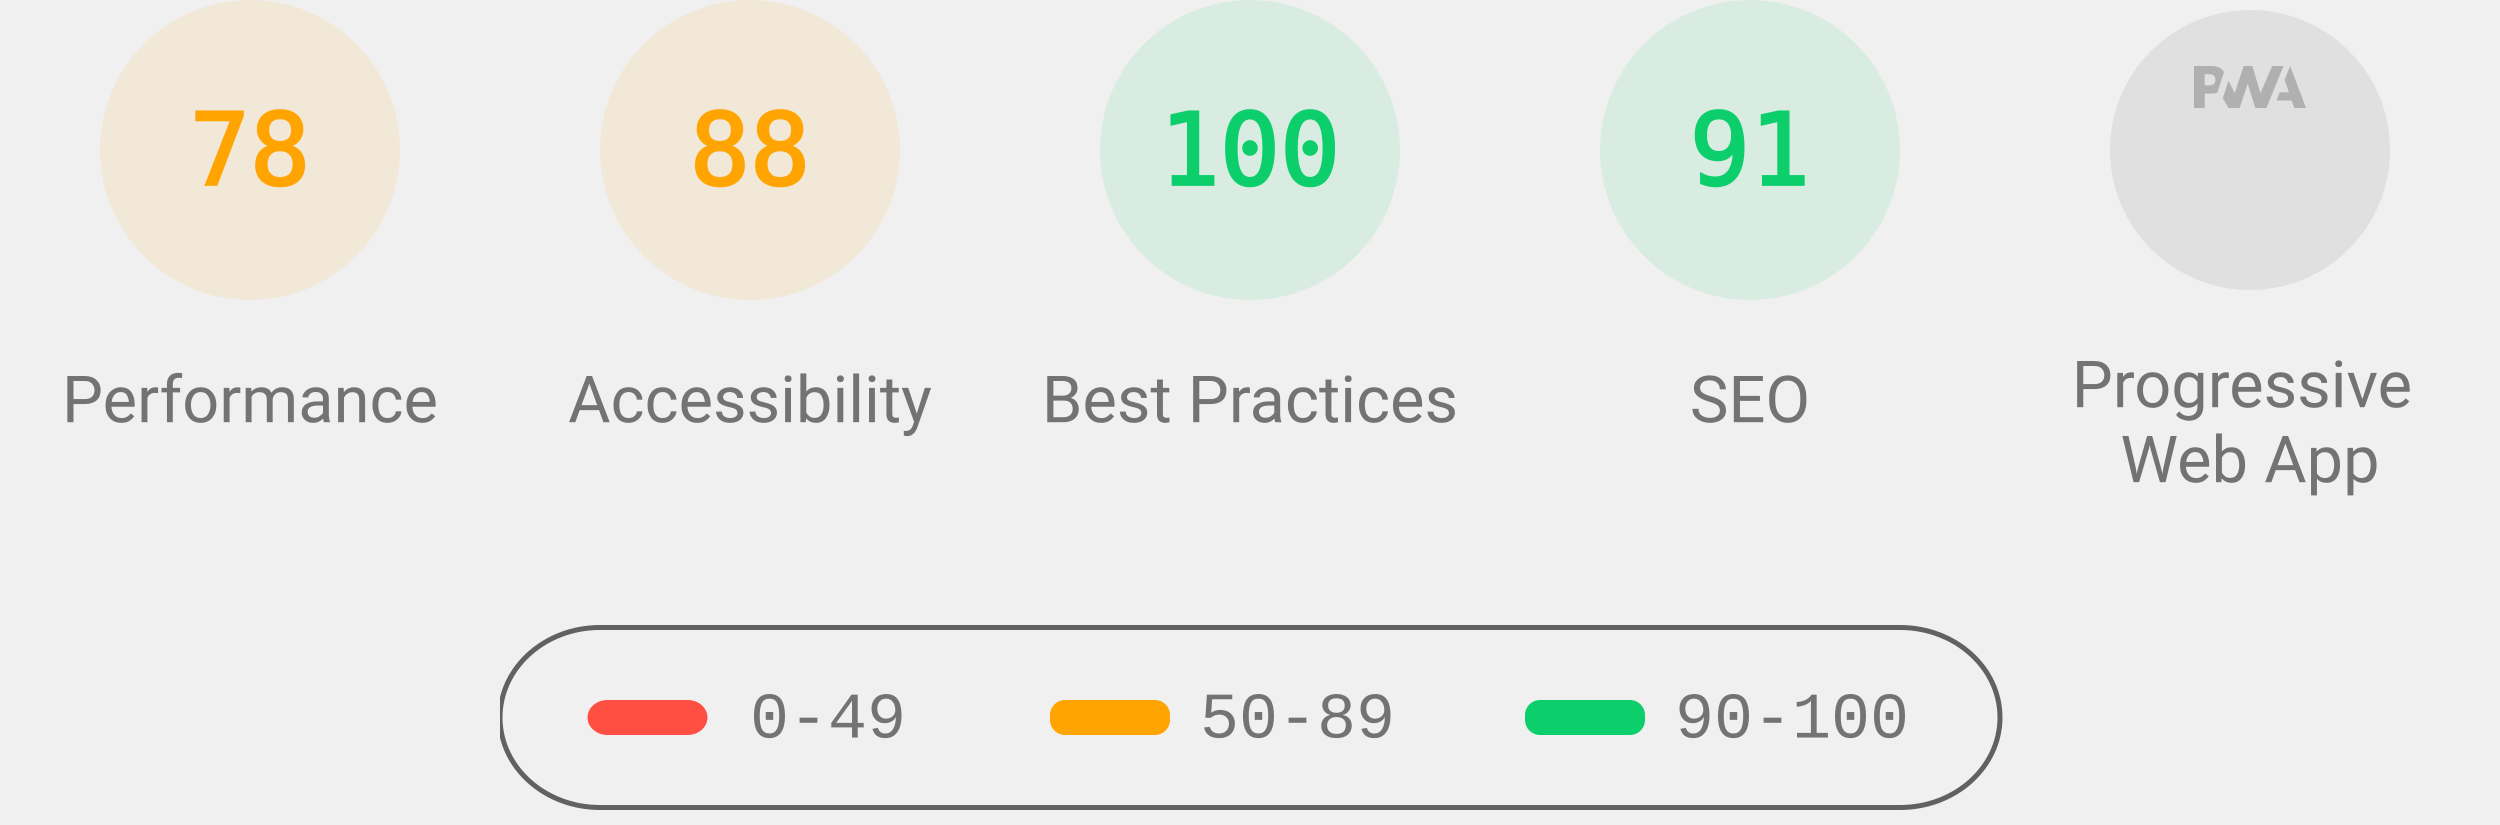
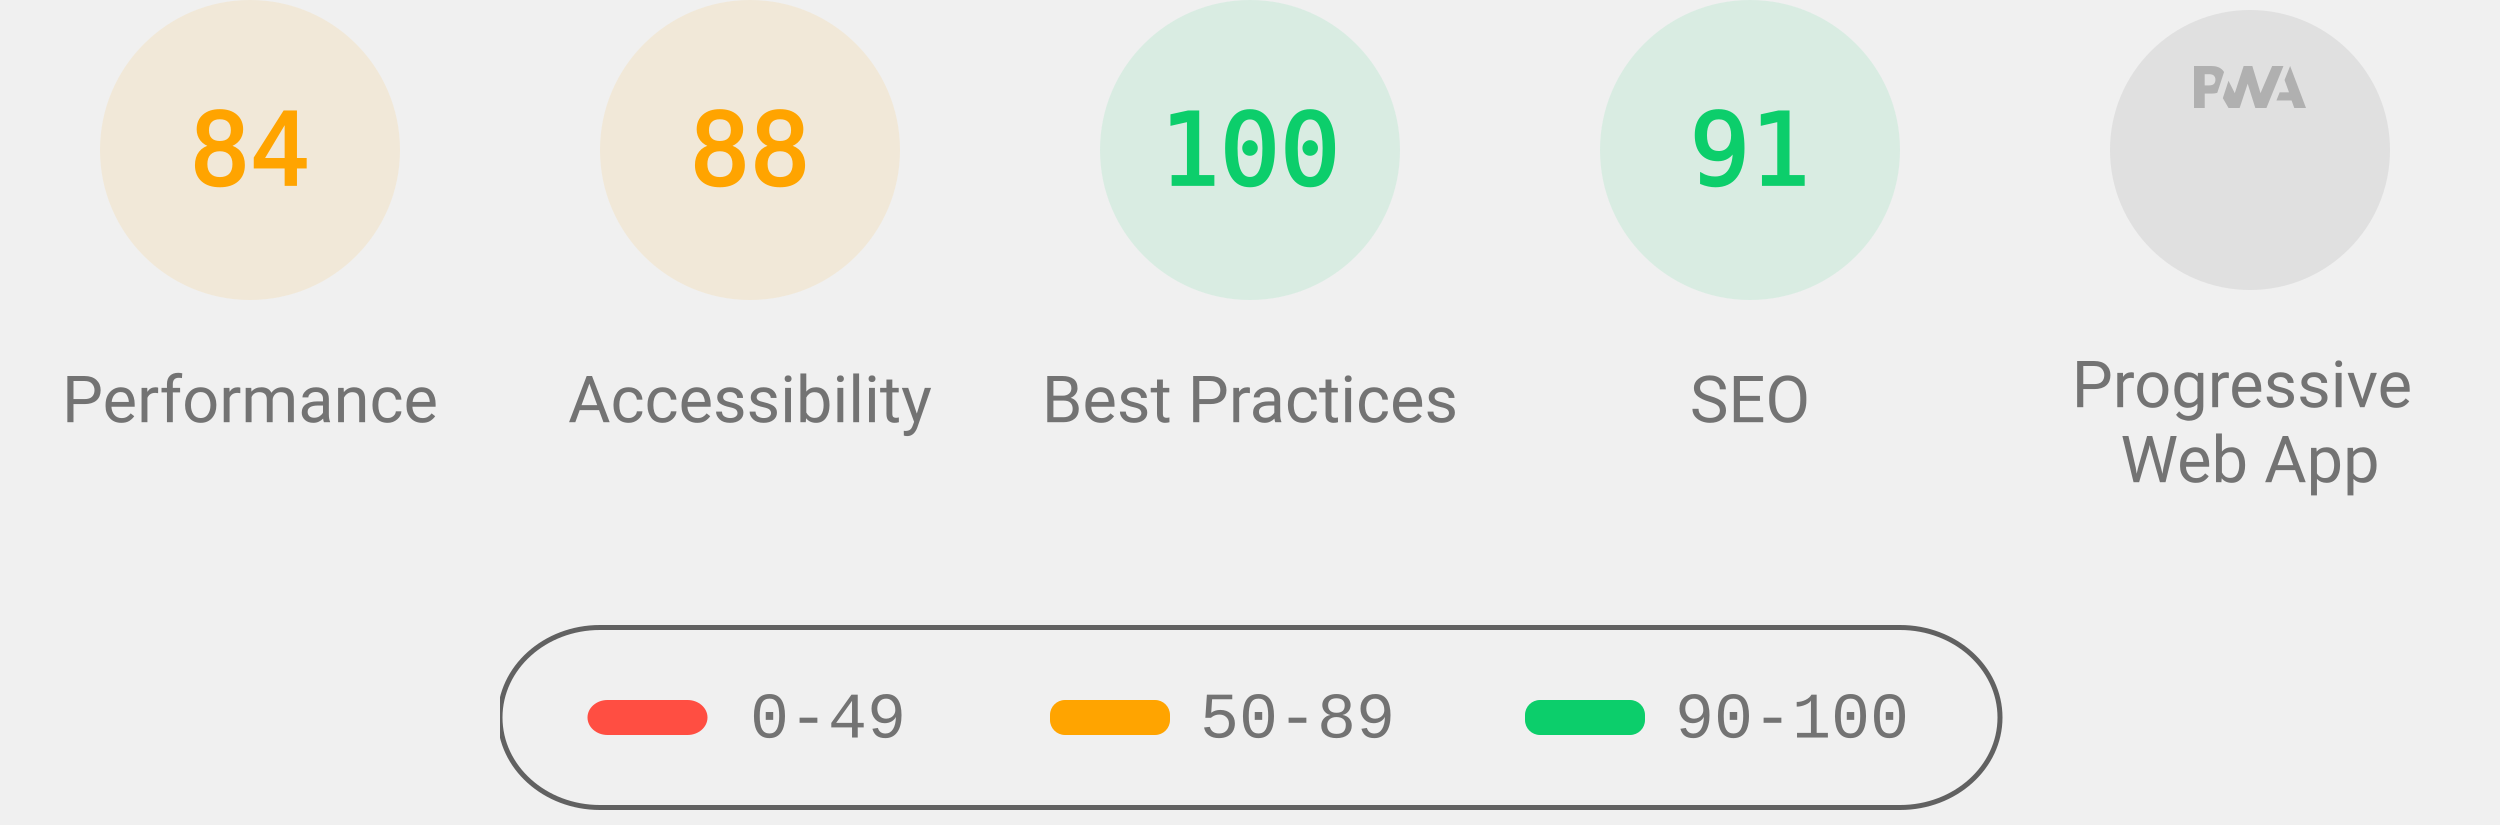
<svg xmlns="http://www.w3.org/2000/svg" class="theme--agnostic" fill="none" width="1000" height="330">
  <style>
			.gauge-base {
				opacity: 0.1
			}

			.gauge-arc {
				fill: none;
				animation-delay: 250ms;
				stroke-linecap: round;
				transform: rotate(-90deg);
				transform-origin: 100px 60px;
				animation: load-gauge 1s ease forwards
			}

			.guage-text {
				font-size: 40px;
				font-family: monospace;
				text-align: center
			}

			.guage-red {
				color: #ff4e42;
				fill: #ff4e42;
				stroke: #ff4e42
			}
			.guage-orange {
				color: #ffa400;
				fill: #ffa400;
				stroke: #ffa400
			}
			.guage-green {
				color: #0cce6b;
				fill: #0cce6b;
				stroke: #0cce6b
			}
			.theme--agnostic .guage-undefined {
				color: #5c5c5c;
				fill: #5c5c5c;
				stroke: #5c5c5c
			}
			.theme--light .guage-undefined {
				color: #1e1e1e;
				fill: #1e1e1e;
				stroke: #1e1e1e
			}
			.theme--dark .guage-undefined {
				color: #f5f5f5;
				fill: #f5f5f5;
				stroke: #f5f5f5
			}

			.guage-title {
				stroke: none;
				font-size: 26px;
				line-height: 26px;
				font-family: Roboto, Halvetica, Arial, sans-serif
			}
			.metric.guage-title {
				font-family: 'Courier New', Courier, monospace
			}
			.theme--agnostic .guage-title {
				color: #737373;
				fill: #737373
			}
			.theme--light .guage-title {
				color: #212121;
				fill: #212121
			}
			.theme--dark .guage-title {
				color: #f5f5f5;
				fill: #f5f5f5
			}

			@keyframes load-gauge {
				from {
					stroke-dasharray: 0 352.858
				}
			}
			.lh-gauge--pwa__disc {
				fill: #e0e0e0
			}
			.lh-gauge--pwa__logo {
				position: relative;
				fill: #b0b0b0
			}
			.lh-gauge--pwa__invisible {
				display: none
			}
			.lh-gauge--pwa__visible {
				display: inline
			}
			.guage-invisible {
				display: none
			}
			.lh-gauge--pwa__logo--primary-color {
				fill: #304ffe
			}
			.theme--agnostic .lh-gauge--pwa__logo--secondary-color {
				fill: #787878
			}
			.theme--light .lh-gauge--pwa__logo--secondary-color {
				fill: #3d3d3d
			}
			.theme--dark .lh-gauge--pwa__logo--secondary-color {
				fill: #d8b6b6
			}
			.theme--light #svg_2 {
				stroke: #00000022
			}
			.theme--agnostic #svg_2 {
				stroke: #616161
			}
			.theme--light #svg_2 {
				stroke: #00000022
			}
			.theme--dark #svg_2 {
				stroke: #f5f5f566
			}
		</style>
  <svg class="guage-div guage-perf guage-orange" viewBox="0 0 200 200" width="200" height="200" x="0" y="0">
    <circle class="gauge-base" r="56" cx="100" cy="60" stroke-width="8" />
-     <circle class="gauge-arc guage-arc-1" r="56" cx="100" cy="60" stroke-width="8" style="stroke-dasharray: 274.449, 351.858;" />
-     <text class="guage-text" x="100px" y="60px" alignment-baseline="central" dominant-baseline="central" text-anchor="middle">78</text>
+     <circle class="gauge-arc guage-arc-1" r="56" cx="100" cy="60" stroke-width="8" style="stroke-dasharray: 295.561, 351.858;" />
+     <text class="guage-text" x="100px" y="60px" alignment-baseline="central" dominant-baseline="central" text-anchor="middle">84</text>
    <text class="guage-title" x="100px" y="160px" alignment-baseline="central" dominant-baseline="central" text-anchor="middle">Performance</text>
  </svg>,<svg class="guage-div guage-perf guage-orange" viewBox="0 0 200 200" width="200" height="200" x="200" y="0">
    <circle class="gauge-base" r="56" cx="100" cy="60" stroke-width="8" />
    <circle class="gauge-arc guage-arc-1" r="56" cx="100" cy="60" stroke-width="8" style="stroke-dasharray: 309.635, 351.858;" />
    <text class="guage-text" x="100px" y="60px" alignment-baseline="central" dominant-baseline="central" text-anchor="middle">88</text>
    <text class="guage-title" x="100px" y="160px" alignment-baseline="central" dominant-baseline="central" text-anchor="middle">Accessibility</text>
  </svg>,<svg class="guage-div guage-perf guage-green" viewBox="0 0 200 200" width="200" height="200" x="400" y="0">
    <circle class="gauge-base" r="56" cx="100" cy="60" stroke-width="8" />
    <circle class="gauge-arc guage-arc-1" r="56" cx="100" cy="60" stroke-width="8" style="stroke-dasharray: 351.858, 351.858;" />
    <text class="guage-text" x="100px" y="60px" alignment-baseline="central" dominant-baseline="central" text-anchor="middle">100</text>
    <text class="guage-title" x="100px" y="160px" alignment-baseline="central" dominant-baseline="central" text-anchor="middle">Best Practices</text>
  </svg>,<svg class="guage-div guage-perf guage-green" viewBox="0 0 200 200" width="200" height="200" x="600" y="0">
    <circle class="gauge-base" r="56" cx="100" cy="60" stroke-width="8" />
    <circle class="gauge-arc guage-arc-1" r="56" cx="100" cy="60" stroke-width="8" style="stroke-dasharray: 320.191, 351.858;" />
    <text class="guage-text" x="100px" y="60px" alignment-baseline="central" dominant-baseline="central" text-anchor="middle">91</text>
    <text class="guage-title" x="100px" y="160px" alignment-baseline="central" dominant-baseline="central" text-anchor="middle">SEO</text>
  </svg>,<svg class="guage-div guage-pwa" viewBox="0 0 200 200" width="200" height="200" x="800" y="0">
    <svg viewBox="0 0 60 60" width="112" height="112" x="44" y="4">
      <defs>
        <linearGradient id="lh-gauge--pwa__check-circle__gradient-0" x1="50%" y1="0%" x2="50%" y2="100%">
          <stop stop-color="#00C852" offset="0%" />
          <stop stop-color="#009688" offset="100%" />
        </linearGradient>
        <linearGradient id="lh-gauge--pwa__installable__shadow-gradient-0" x1="76.056%" x2="24.111%" y1="82.995%" y2="24.735%">
          <stop stop-color="#A5D6A7" offset="0%" />
          <stop stop-color="#80CBC4" offset="100%" />
        </linearGradient>
        <linearGradient id="lh-gauge--pwa__fast-reliable__shadow-gradient-0" x1="76.056%" y1="82.995%" x2="25.678%" y2="26.493%">
          <stop stop-color="#64B5F6" offset="0%" />
          <stop stop-color="#2979FF" offset="100%" />
        </linearGradient>
        <g id="lh-gauge--pwa__fast-reliable-badge-0">
          <circle fill="#FFFFFF" cx="10" cy="10" r="10" />
          <path fill="#304FFE" d="M10 3.58l5.25 2.34v3.5c0 3.23-2.24 6.26-5.25 7-3.01-.74-5.25-3.77-5.25-7v-3.5L10 3.58zm-.47 10.74l2.76-4.83.03-.07c.04-.08 0-.24-.22-.24h-1.64l.47-3.26h-.47l-2.7 4.77c-.02.01.05-.1-.04.05-.09.16-.1.31.18.31h1.63l-.47 3.27h.47z" />
        </g>
        <g id="lh-gauge--pwa__installable-badge-0">
          <circle fill="#FFFFFF" cx="10" cy="10" r="10" />
          <path fill="#009688" d="M10 4.167A5.835 5.835 0 0 0 4.167 10 5.835 5.835 0 0 0 10 15.833 5.835 5.835 0 0 0 15.833 10 5.835 5.835 0 0 0 10 4.167zm2.917 6.416h-2.334v2.334H9.417v-2.334H7.083V9.417h2.334V7.083h1.166v2.334h2.334v1.166z" />
        </g>
      </defs>
      <g stroke="none" fill-rule="nonzero">
        <circle class="lh-gauge--pwa__disc" cx="30" cy="30" r="30" />
        <g class="lh-gauge--pwa__logo">
          <path d="M35.66 19.39l.7-1.75h2L37.4 15 38.6 12l3.4 9h-2.51l-.58-1.61z" />
          <path d="M33.52 21l3.65-9h-2.42l-2.5 5.82L30.5 12h-1.86l-1.9 5.82-1.35-2.65-1.21 3.72L25.4 21h2.38l1.72-5.2 1.64 5.2z" />
          <path fill-rule="nonzero" d="M20.3 17.91h1.48c.45 0 .85-.05 1.2-.15l.39-1.18 1.07-3.3a2.64 2.64 0 0 0-.28-.37c-.55-.6-1.36-.91-2.42-.91H18v9h2.3V17.9zm1.96-3.84c.22.22.33.5.33.87 0 .36-.1.65-.29.87-.2.23-.59.35-1.15.35h-.86v-2.41h.87c.52 0 .89.1 1.1.32z" />
        </g>
        <rect class="lh-gauge--pwa__component lh-gauge--pwa__na-line lh-gauge--pwa__invisible" fill="#FFFFFF" x="20" y="32" width="20" height="4" rx="2" />
        <g class="lh-gauge--pwa__component lh-gauge--pwa__fast-reliable-badge lh-gauge--pwa__invisible" transform="translate(20, 29)">
          <path fill="url(#lh-gauge--pwa__fast-reliable__shadow-gradient-0)" d="M33.63 19.49A30 30 0 0 1 16.2 30.36L3 17.14 17.14 3l16.49 16.49z" />
          <use href="#lh-gauge--pwa__fast-reliable-badge-0" />
        </g>
        <g class="lh-gauge--pwa__component lh-gauge--pwa__installable-badge lh-gauge--pwa__invisible" transform="translate(20, 29)">
          <path fill="url(#lh-gauge--pwa__installable__shadow-gradient-0)" d="M33.629 19.487c-4.272 5.453-10.391 9.39-17.415 10.869L3 17.142 17.142 3 33.63 19.487z" />
          <use href="#lh-gauge--pwa__installable-badge-0" />
        </g>
        <g class="lh-gauge--pwa__component lh-gauge--pwa__fast-reliable-installable-badges lh-gauge--pwa__invisible">
          <g transform="translate(8, 29)">
            <path fill="url(#lh-gauge--pwa__fast-reliable__shadow-gradient-0)" d="M16.321 30.463L3 17.143 17.142 3l22.365 22.365A29.864 29.864 0 0 1 22 31c-1.942 0-3.84-.184-5.679-.537z" />
            <use href="#lh-gauge--pwa__fast-reliable-badge-0" />
          </g>
          <g transform="translate(32, 29)">
            <path fill="url(#lh-gauge--pwa__installable__shadow-gradient-0)" d="M25.982 11.84a30.107 30.107 0 0 1-13.08 15.203L3 17.143 17.142 3l8.84 8.84z" />
            <use href="#lh-gauge--pwa__installable-badge-0" />
          </g>
        </g>
        <g class="lh-gauge--pwa__component lh-gauge--pwa__check-circle lh-gauge--pwa__invisible" transform="translate(18, 28)">
          <circle fill="#FFFFFF" cx="12" cy="12" r="12" />
          <path fill="url(#lh-gauge--pwa__check-circle__gradient-0)" d="M12 2a10 10 0 1 0 0 20 10 10 0 0 0 0-20zm-2 15l-5-5 1.41-1.41L10 14.17l7.59-7.59L19 8l-9 9z" />
        </g>
      </g>
    </svg>
    <text class="guage-title" y="160px" alignment-baseline="central" dominant-baseline="central" text-anchor="middle">
      <tspan x="100px" dy="-6px">Progressive</tspan>
      <tspan x="100px" dy="30px">Web App</tspan>
    </text>
  </svg>
  <svg width="604" height="76" x="200" y="250">
    <g>
      <rect fill="none" id="canvas_background" height="80" width="604" y="-1" x="-1" />
      <g display="none" overflow="visible" y="0" x="0" height="100%" width="100%" id="canvasGrid">
        <rect fill="url(#gridpattern)" stroke-width="0" y="0" x="0" height="100%" width="100%" />
      </g>
    </g>
    <g>
      <rect fill-opacity="0" stroke-width="2" rx="40" id="svg_2" height="72" width="600" y="1" x="0" fill="#000000" />
      <rect stroke="#000" rx="8" id="svg_3" height="14" width="48" y="30" x="35" stroke-opacity="null" stroke-width="0" fill="#ff4e42" />
      <rect stroke="#000" rx="6" id="svg_4" height="14" width="48" y="30" x="220" stroke-opacity="null" stroke-width="0" fill="#ffa400" />
      <rect stroke="#000" rx="6" id="svg_5" height="14" width="48" y="30" x="410" stroke-opacity="null" stroke-width="0" fill="#0cce6b" />
      <text class="metric guage-title" xml:space="preserve" text-anchor="start" font-size="26" id="svg_6" y="45" x="100" stroke-opacity="null" stroke-width="0" stroke="#000">0-49</text>
      <text class="metric guage-title" xml:space="preserve" text-anchor="start" font-size="26" id="svg_7" y="45" x="280" stroke-opacity="null" stroke-width="0" stroke="#000">50-89</text>
      <text class="metric guage-title" xml:space="preserve" text-anchor="start" font-size="26" id="svg_8" y="45" x="470" stroke-opacity="null" stroke-width="0" stroke="#000">90-100</text>
    </g>
  </svg>
</svg>
